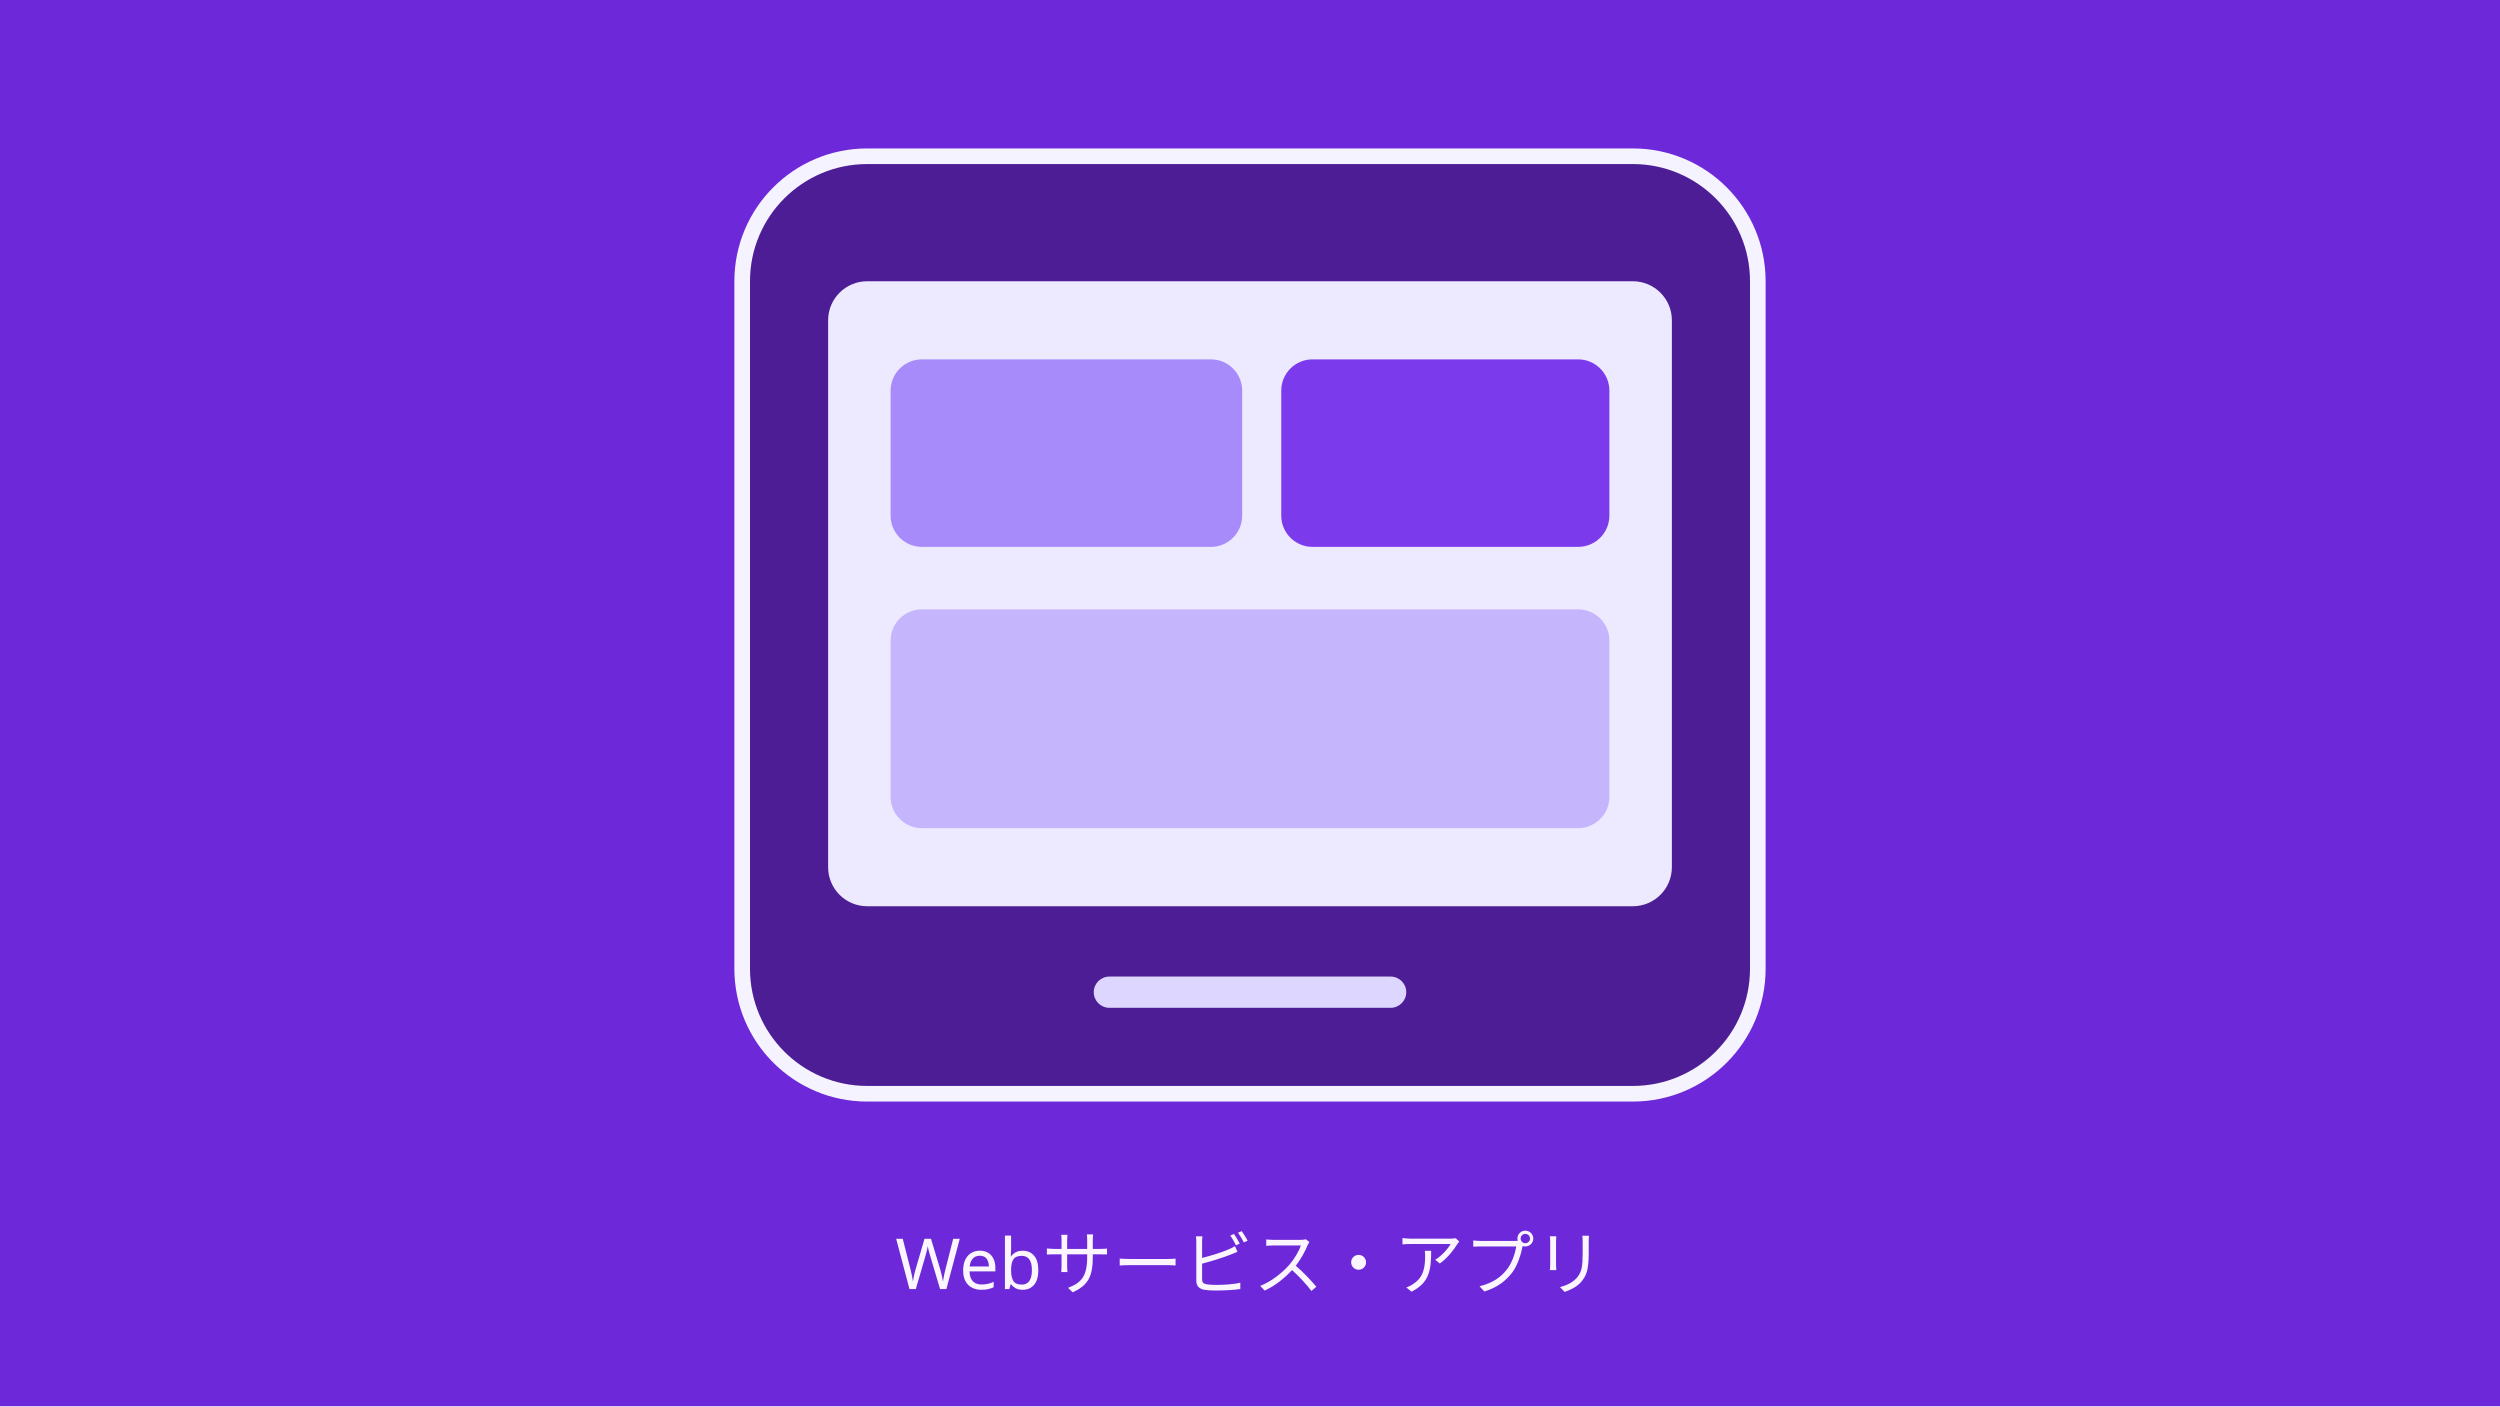
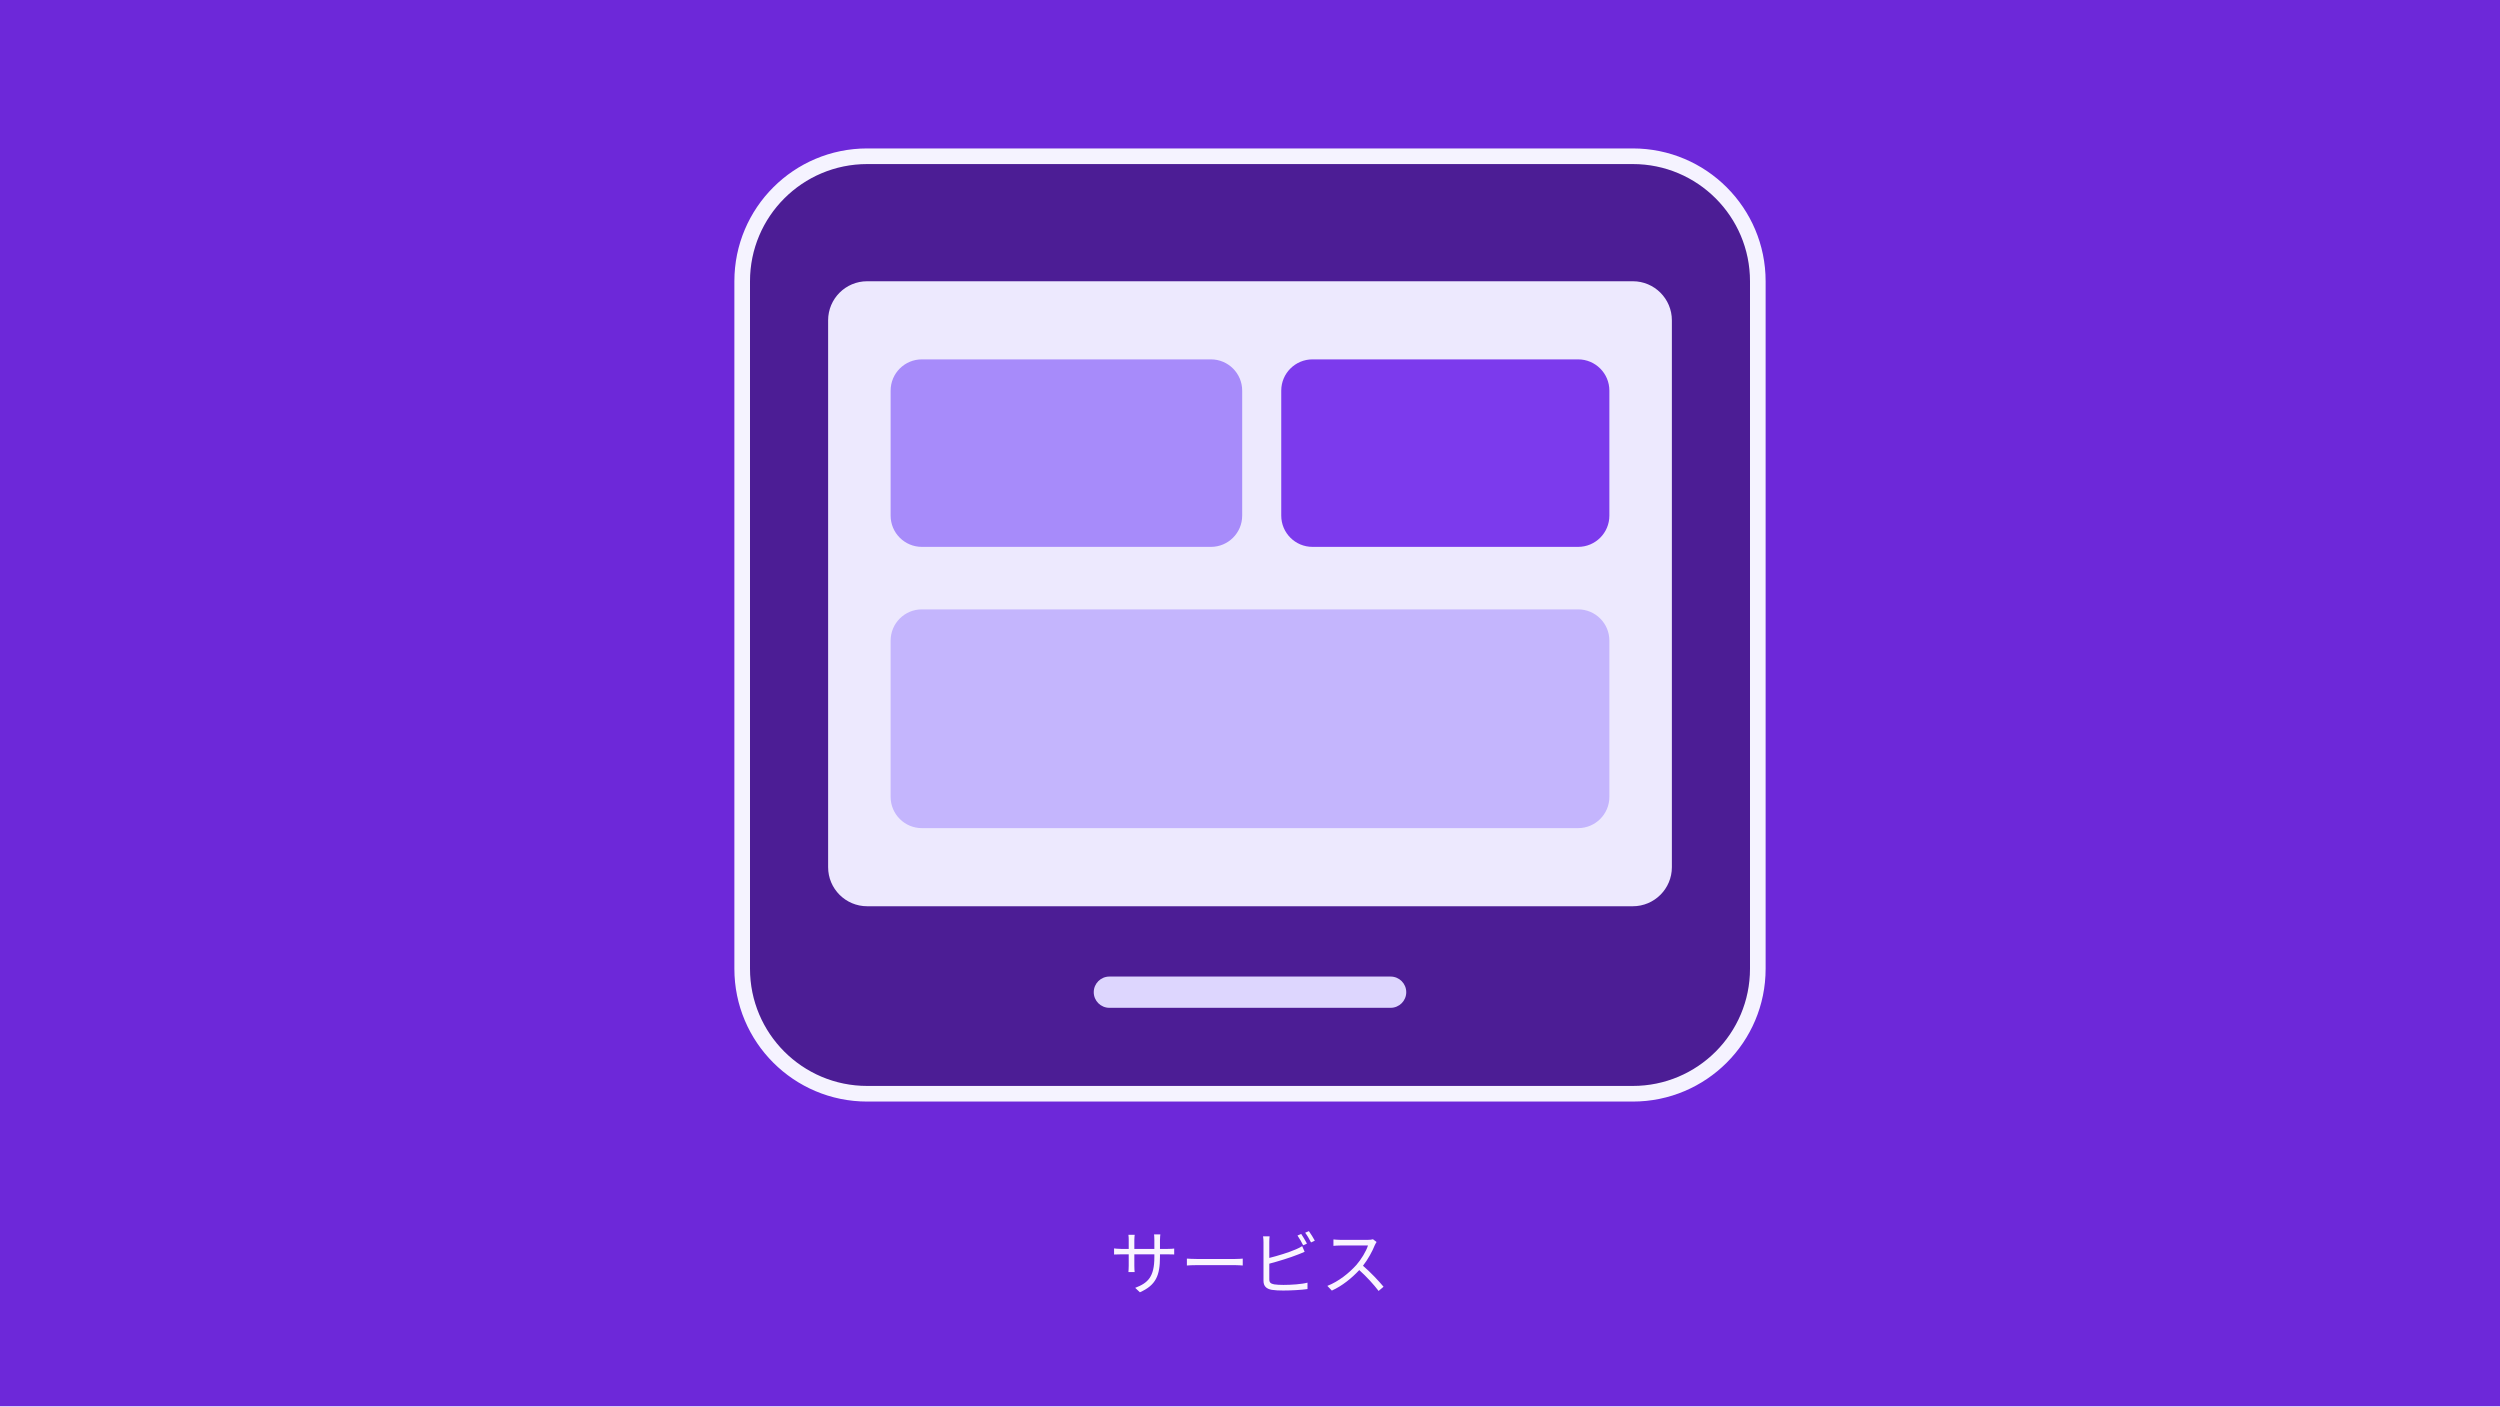
<svg xmlns="http://www.w3.org/2000/svg" width="640" height="360" viewBox="0 0 640 360">
  <rect width="640" height="360" fill="#6d28d9" />
  <rect x="190" y="40" width="260" height="240" rx="32" fill="#4c1d95" stroke="#f5f3ff" stroke-width="4" />
  <rect x="212" y="72" width="216" height="160" rx="10" fill="#ede9fe" />
  <rect x="228" y="92" width="90" height="48" rx="8" fill="#a78bfa" />
  <rect x="328" y="92" width="84" height="48" rx="8" fill="#7c3aed" />
  <rect x="228" y="156" width="184" height="56" rx="8" fill="#c4b5fd" />
  <rect x="280" y="250" width="80" height="8" rx="4" fill="#ddd6fe" />
-   <text x="320" y="330" text-anchor="middle" fill="#faf5ff" font-size="18" font-family="sans-serif">Webサービス・アプリ</text>
+   <text x="320" y="330" text-anchor="middle" fill="#faf5ff" font-size="18" font-family="sans-serif">サービス</text>
</svg>
